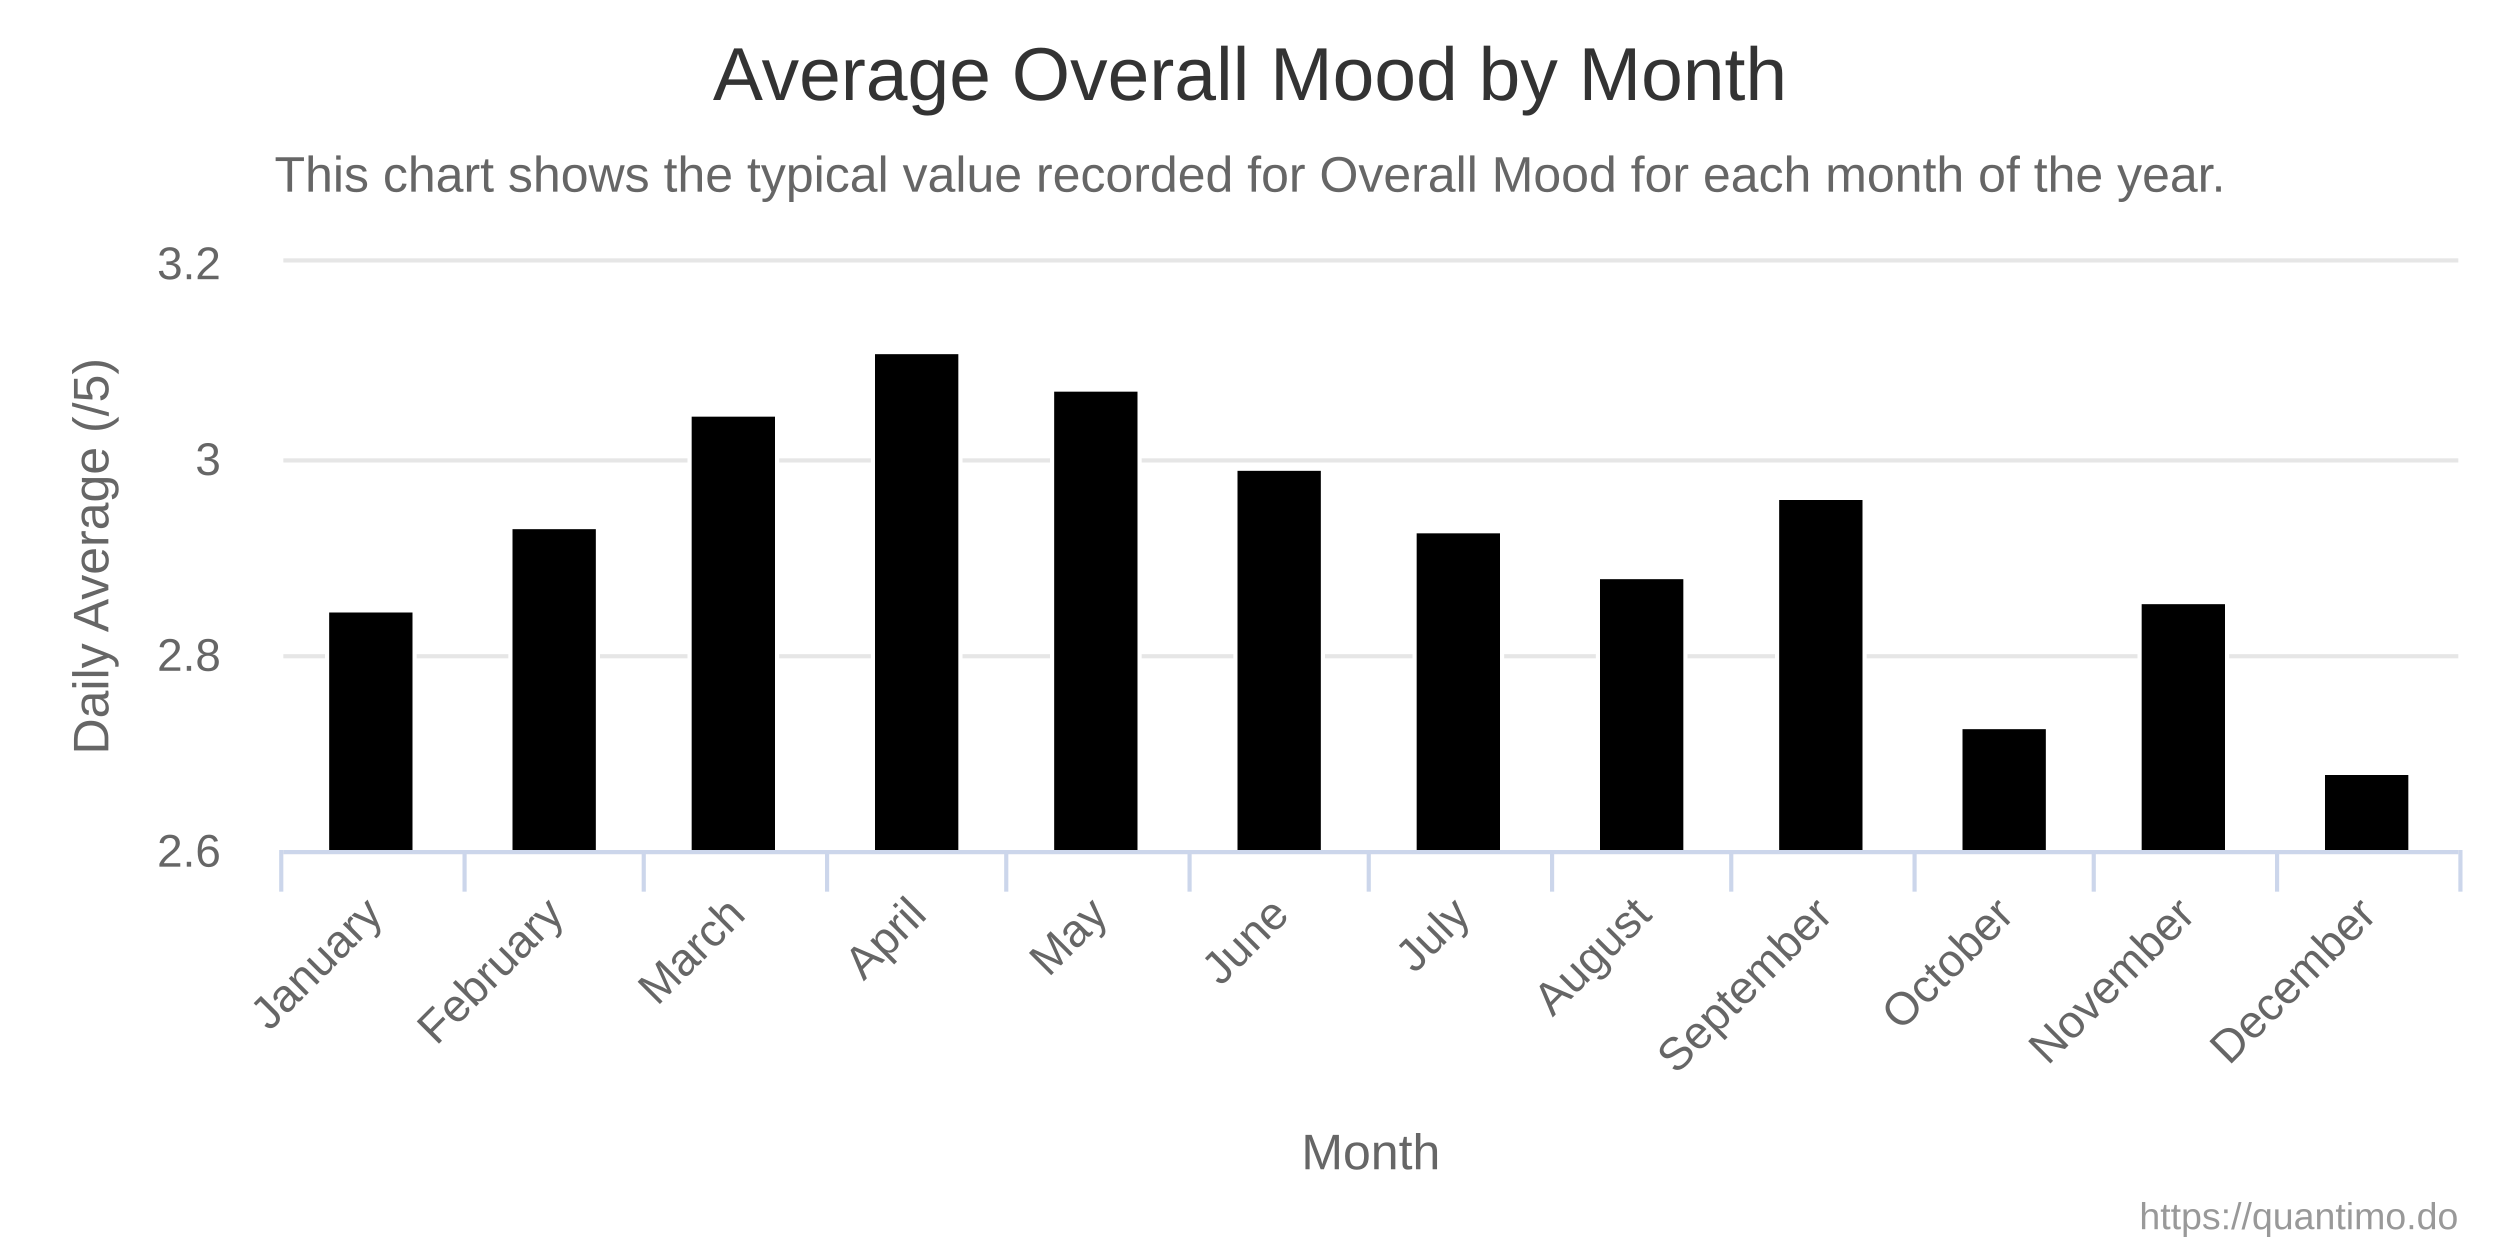
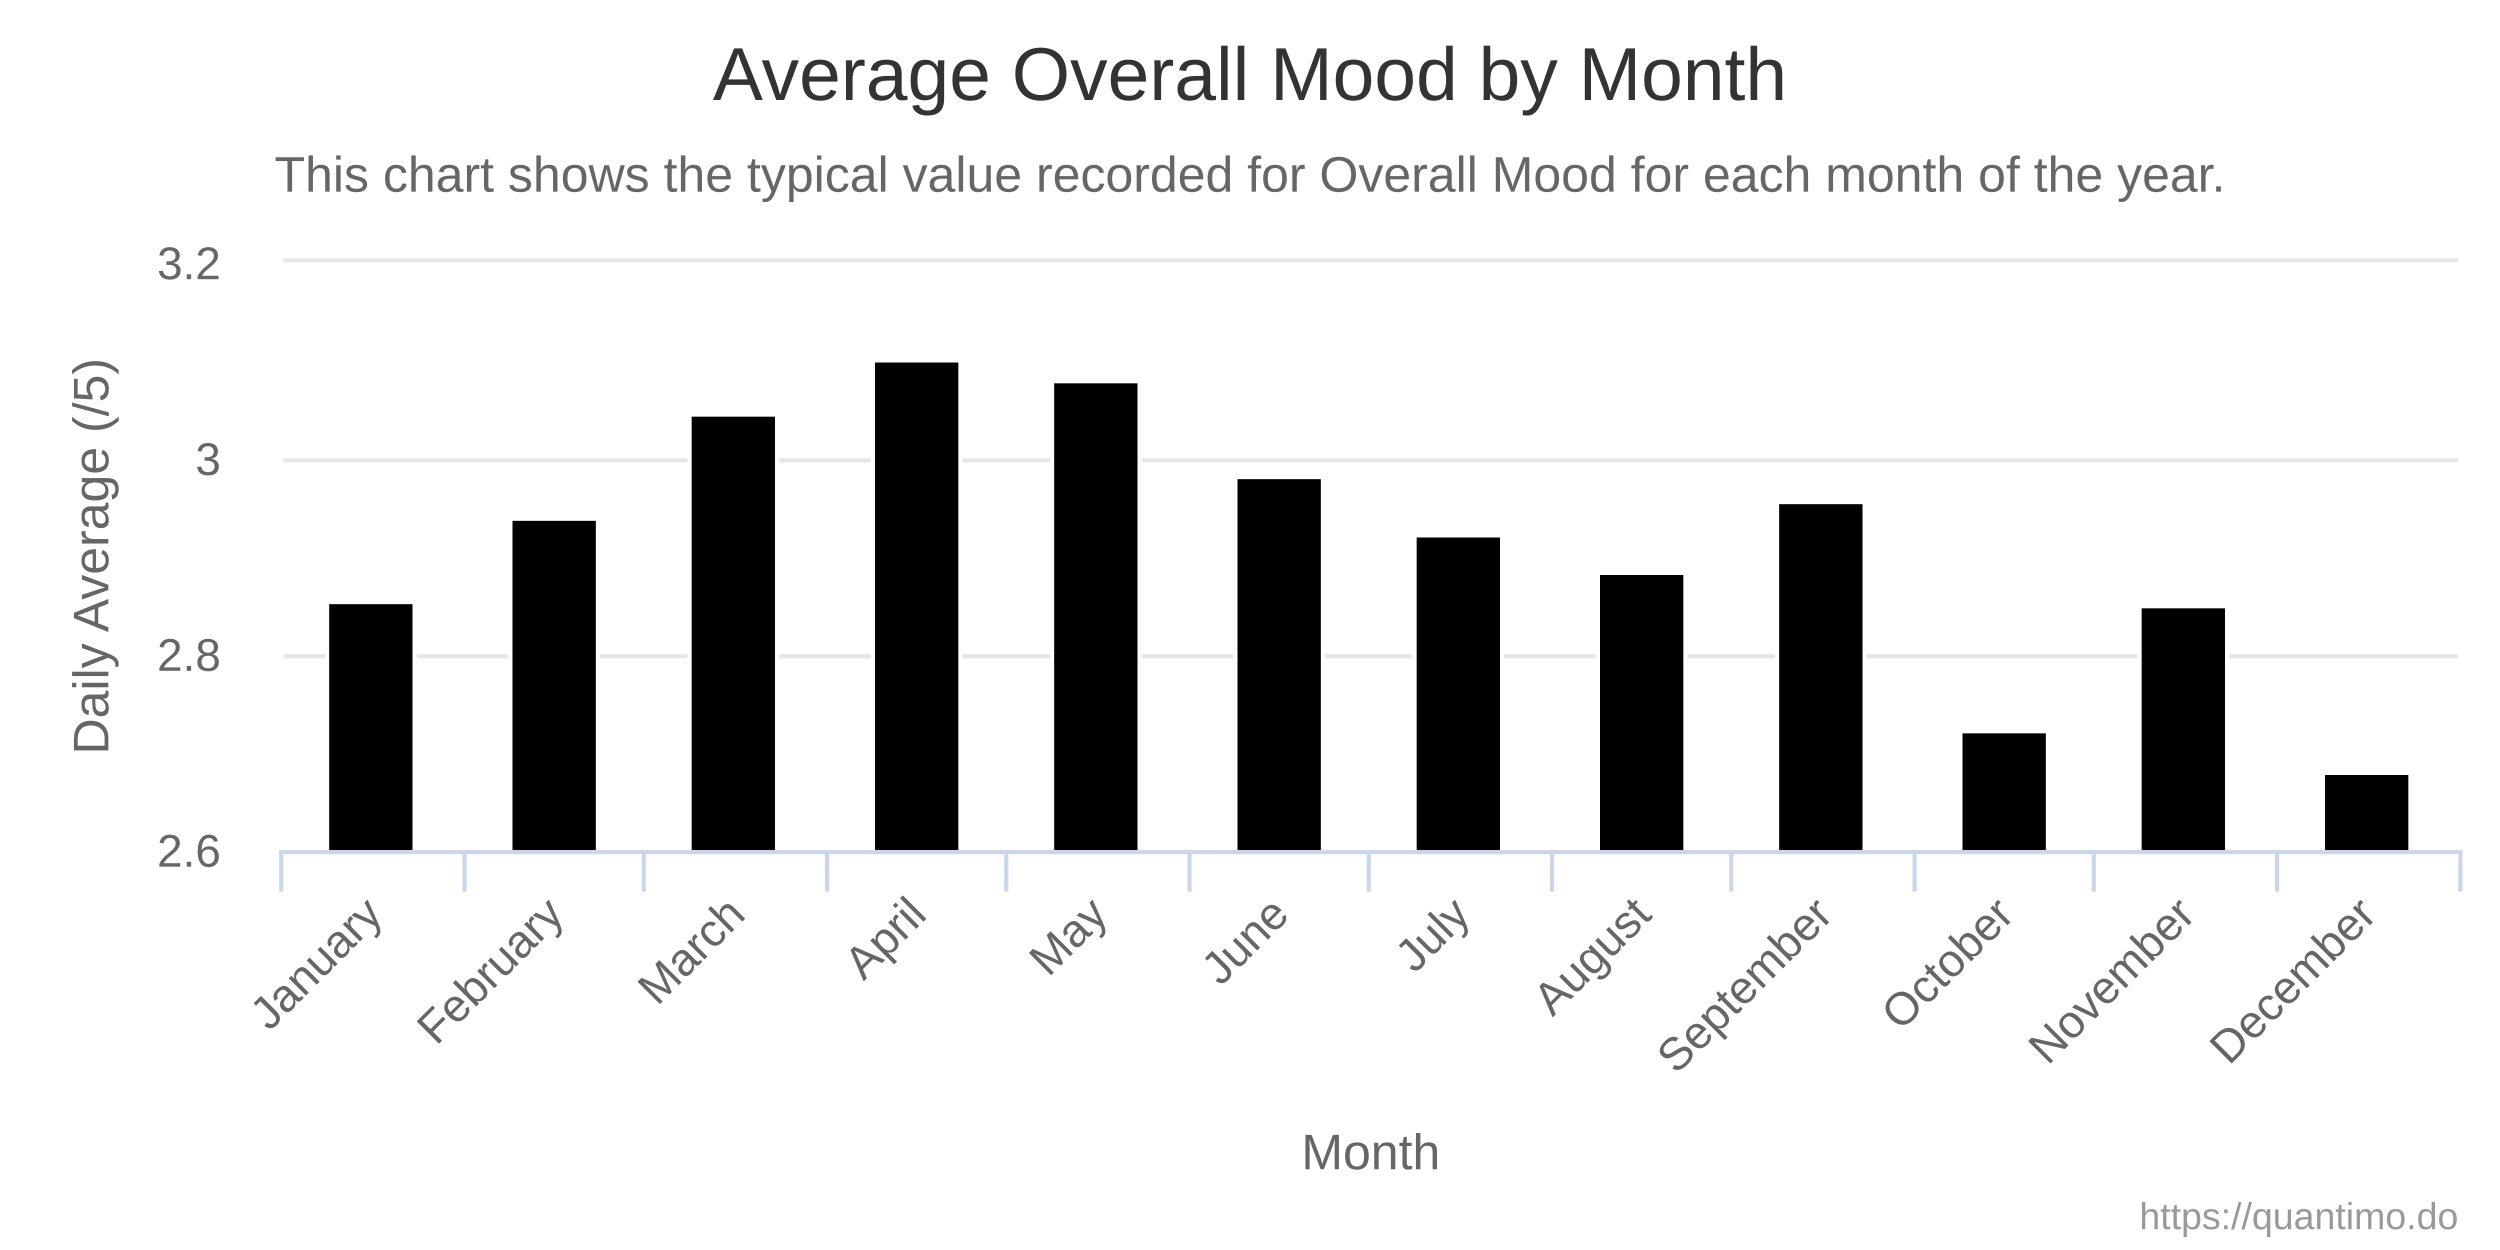
<svg xmlns="http://www.w3.org/2000/svg" xmlns:xlink="http://www.w3.org/1999/xlink" version="1.1" class="highcharts-root" style="font-family:&quot;Lucida Grande&quot;, &quot;Lucida Sans Unicode&quot;, Arial, Helvetica, sans-serif;font-size:12px;" width="600" height="300">
  <defs>
-     <clipPath id="highcharts-zrodkxn-19">
+     <clipPath id="highcharts-z60quhx-19">
      <rect x="0" y="0" width="522" height="141" fill="none" />
    </clipPath>
-     <clipPath id="highcharts-zrodkxn-32">
+     <clipPath id="highcharts-z60quhx-32">
      <rect x="0" y="0" width="522" height="141" fill="none" />
    </clipPath>
-     <clipPath id="highcharts-zrodkxn-33">
+     <clipPath id="highcharts-z60quhx-33">
      <rect x="68" y="63" width="522" height="141" fill="none" />
    </clipPath>
  </defs>
  <rect fill="#ffffff" class="highcharts-background" x="0" y="0" width="600" height="300" rx="0" ry="0" />
  <rect fill="none" class="highcharts-plot-background" x="68" y="63" width="522" height="141" />
  <g class="highcharts-pane-group" data-z-index="0" />
  <g class="highcharts-grid highcharts-xaxis-grid " data-z-index="1">
    <path fill="none" data-z-index="1" class="highcharts-grid-line" d="M 111.5 63 L 111.5 204" opacity="1" />
    <path fill="none" data-z-index="1" class="highcharts-grid-line" d="M 154.5 63 L 154.5 204" opacity="1" />
    <path fill="none" data-z-index="1" class="highcharts-grid-line" d="M 198.5 63 L 198.5 204" opacity="1" />
    <path fill="none" data-z-index="1" class="highcharts-grid-line" d="M 241.5 63 L 241.5 204" opacity="1" />
    <path fill="none" data-z-index="1" class="highcharts-grid-line" d="M 285.5 63 L 285.5 204" opacity="1" />
    <path fill="none" data-z-index="1" class="highcharts-grid-line" d="M 328.5 63 L 328.5 204" opacity="1" />
    <path fill="none" data-z-index="1" class="highcharts-grid-line" d="M 372.5 63 L 372.5 204" opacity="1" />
    <path fill="none" data-z-index="1" class="highcharts-grid-line" d="M 415.5 63 L 415.5 204" opacity="1" />
    <path fill="none" data-z-index="1" class="highcharts-grid-line" d="M 459.5 63 L 459.5 204" opacity="1" />
    <path fill="none" data-z-index="1" class="highcharts-grid-line" d="M 502.5 63 L 502.5 204" opacity="1" />
    <path fill="none" data-z-index="1" class="highcharts-grid-line" d="M 546.5 63 L 546.5 204" opacity="1" />
    <path fill="none" data-z-index="1" class="highcharts-grid-line" d="M 589.5 63 L 589.5 204" opacity="1" />
    <path fill="none" data-z-index="1" class="highcharts-grid-line" d="M 67.5 63 L 67.5 204" opacity="1" />
  </g>
  <g class="highcharts-grid highcharts-yaxis-grid " data-z-index="1">
    <path fill="none" stroke="#e6e6e6" stroke-width="1" data-z-index="1" class="highcharts-grid-line" d="M 68 204.5 L 590 204.5" opacity="1" />
    <path fill="none" stroke="#e6e6e6" stroke-width="1" data-z-index="1" class="highcharts-grid-line" d="M 68 157.5 L 590 157.5" opacity="1" />
    <path fill="none" stroke="#e6e6e6" stroke-width="1" data-z-index="1" class="highcharts-grid-line" d="M 68 110.5 L 590 110.5" opacity="1" />
    <path fill="none" stroke="#e6e6e6" stroke-width="1" data-z-index="1" class="highcharts-grid-line" d="M 68 62.5 L 590 62.5" opacity="1" />
  </g>
  <rect fill="none" class="highcharts-plot-border" data-z-index="1" x="68" y="63" width="522" height="141" />
  <g class="highcharts-axis highcharts-xaxis " data-z-index="2">
    <path fill="none" class="highcharts-tick" stroke="#ccd6eb" stroke-width="1" d="M 111.5 204 L 111.5 214" opacity="1" />
    <path fill="none" class="highcharts-tick" stroke="#ccd6eb" stroke-width="1" d="M 154.5 204 L 154.5 214" opacity="1" />
    <path fill="none" class="highcharts-tick" stroke="#ccd6eb" stroke-width="1" d="M 198.5 204 L 198.5 214" opacity="1" />
    <path fill="none" class="highcharts-tick" stroke="#ccd6eb" stroke-width="1" d="M 241.5 204 L 241.5 214" opacity="1" />
    <path fill="none" class="highcharts-tick" stroke="#ccd6eb" stroke-width="1" d="M 285.5 204 L 285.5 214" opacity="1" />
    <path fill="none" class="highcharts-tick" stroke="#ccd6eb" stroke-width="1" d="M 328.5 204 L 328.5 214" opacity="1" />
    <path fill="none" class="highcharts-tick" stroke="#ccd6eb" stroke-width="1" d="M 372.5 204 L 372.5 214" opacity="1" />
    <path fill="none" class="highcharts-tick" stroke="#ccd6eb" stroke-width="1" d="M 415.5 204 L 415.5 214" opacity="1" />
    <path fill="none" class="highcharts-tick" stroke="#ccd6eb" stroke-width="1" d="M 459.5 204 L 459.5 214" opacity="1" />
    <path fill="none" class="highcharts-tick" stroke="#ccd6eb" stroke-width="1" d="M 502.5 204 L 502.5 214" opacity="1" />
    <path fill="none" class="highcharts-tick" stroke="#ccd6eb" stroke-width="1" d="M 546.5 204 L 546.5 214" opacity="1" />
    <path fill="none" class="highcharts-tick" stroke="#ccd6eb" stroke-width="1" d="M 590.5 204 L 590.5 214" opacity="1" />
    <path fill="none" class="highcharts-tick" stroke="#ccd6eb" stroke-width="1" d="M 67.5 204 L 67.5 214" opacity="1" />
    <text x="329" data-z-index="7" text-anchor="middle" transform="translate(0,0)" class="highcharts-axis-title" style="color:#666666;fill:#666666;" y="280.619">
      <tspan>Month</tspan>
    </text>
    <path fill="none" class="highcharts-axis-line" stroke="#ccd6eb" stroke-width="1" data-z-index="7" d="M 68 204.5 L 590 204.5" />
  </g>
  <g class="highcharts-axis highcharts-yaxis " data-z-index="2">
    <text x="26" data-z-index="7" text-anchor="middle" transform="translate(0,0) rotate(270 26 133.5)" class="highcharts-axis-title" style="color:#666666;fill:#666666;" y="133.5">
      <tspan>Daily Average (/5)</tspan>
    </text>
    <path fill="none" class="highcharts-axis-line" data-z-index="7" d="M 68 63 L 68 204" />
  </g>
  <g class="highcharts-series-group" data-z-index="3">
-     <g data-z-index="0.1" class="highcharts-series highcharts-series-0 highcharts-column-series highcharts-color-0 " transform="translate(68,63) scale(1 1)" clip-path="url(#highcharts-zrodkxn-32)">
-       <rect x="10.5" y="83.5" width="21" height="58" fill="#000000" stroke="#ffffff" stroke-width="1" class="highcharts-point highcharts-color-0" />
-       <rect x="54.5" y="63.5" width="21" height="78" fill="#000000" stroke="#ffffff" stroke-width="1" class="highcharts-point highcharts-color-0" />
+     <g data-z-index="0.1" class="highcharts-series highcharts-series-0 highcharts-column-series highcharts-color-0 " transform="translate(68,63) scale(1 1)" clip-path="url(#highcharts-z60quhx-32)">
+       <rect x="10.5" y="81.5" width="21" height="60" fill="#000000" stroke="#ffffff" stroke-width="1" class="highcharts-point highcharts-color-0" />
+       <rect x="54.5" y="61.5" width="21" height="80" fill="#000000" stroke="#ffffff" stroke-width="1" class="highcharts-point highcharts-color-0" />
      <rect x="97.5" y="36.5" width="21" height="105" fill="#000000" stroke="#ffffff" stroke-width="1" class="highcharts-point highcharts-color-0" />
-       <rect x="141.5" y="21.5" width="21" height="120" fill="#000000" stroke="#ffffff" stroke-width="1" class="highcharts-point highcharts-color-0" />
-       <rect x="184.5" y="30.5" width="21" height="111" fill="#000000" stroke="#ffffff" stroke-width="1" class="highcharts-point highcharts-color-0" />
-       <rect x="228.5" y="49.5" width="21" height="92" fill="#000000" stroke="#ffffff" stroke-width="1" class="highcharts-point highcharts-color-0" />
-       <rect x="271.5" y="64.5" width="21" height="77" fill="#000000" stroke="#ffffff" stroke-width="1" class="highcharts-point highcharts-color-0" />
-       <rect x="315.5" y="75.5" width="21" height="66" fill="#000000" stroke="#ffffff" stroke-width="1" class="highcharts-point highcharts-color-0" />
-       <rect x="358.5" y="56.5" width="21" height="85" fill="#000000" stroke="#ffffff" stroke-width="1" class="highcharts-point highcharts-color-0" />
-       <rect x="402.5" y="111.5" width="21" height="30" fill="#000000" stroke="#ffffff" stroke-width="1" class="highcharts-point highcharts-color-0" />
-       <rect x="445.5" y="81.5" width="21" height="60" fill="#000000" stroke="#ffffff" stroke-width="1" class="highcharts-point highcharts-color-0" />
+       <rect x="141.5" y="23.5" width="21" height="118" fill="#000000" stroke="#ffffff" stroke-width="1" class="highcharts-point highcharts-color-0" />
+       <rect x="184.5" y="28.5" width="21" height="113" fill="#000000" stroke="#ffffff" stroke-width="1" class="highcharts-point highcharts-color-0" />
+       <rect x="228.5" y="51.5" width="21" height="90" fill="#000000" stroke="#ffffff" stroke-width="1" class="highcharts-point highcharts-color-0" />
+       <rect x="271.5" y="65.5" width="21" height="76" fill="#000000" stroke="#ffffff" stroke-width="1" class="highcharts-point highcharts-color-0" />
+       <rect x="315.5" y="74.5" width="21" height="67" fill="#000000" stroke="#ffffff" stroke-width="1" class="highcharts-point highcharts-color-0" />
+       <rect x="358.5" y="57.5" width="21" height="84" fill="#000000" stroke="#ffffff" stroke-width="1" class="highcharts-point highcharts-color-0" />
+       <rect x="402.5" y="112.5" width="21" height="29" fill="#000000" stroke="#ffffff" stroke-width="1" class="highcharts-point highcharts-color-0" />
+       <rect x="445.5" y="82.5" width="21" height="59" fill="#000000" stroke="#ffffff" stroke-width="1" class="highcharts-point highcharts-color-0" />
      <rect x="489.5" y="122.5" width="21" height="19" fill="#000000" stroke="#ffffff" stroke-width="1" class="highcharts-point highcharts-color-0" />
    </g>
    <g data-z-index="0.1" class="highcharts-markers highcharts-series-0 highcharts-column-series highcharts-color-0 " transform="translate(68,63) scale(1 1)" clip-path="none" />
  </g>
  <text x="300" text-anchor="middle" class="highcharts-title" data-z-index="4" style="color:#333333;font-size:18px;fill:#333333;" y="24">
    <tspan>Average Overall Mood by Month</tspan>
  </text>
  <text x="300" text-anchor="middle" class="highcharts-subtitle" data-z-index="4" style="color:#666666;fill:#666666;" y="46">
    <tspan>This chart shows the typical value recorded for Overall Mood for each month of the year.</tspan>
  </text>
  <g class="highcharts-axis-labels highcharts-xaxis-labels " data-z-index="7">
    <text x="92.343" style="color:#666666;cursor:default;font-size:11px;fill:#666666;" text-anchor="end" transform="translate(0,0) rotate(-45 92.34272 220)" y="220" opacity="1">January</text>
    <text x="135.843" style="color:#666666;cursor:default;font-size:11px;fill:#666666;" text-anchor="end" transform="translate(0,0) rotate(-45 135.8427 220)" y="220" opacity="1">February</text>
    <text x="179.343" style="color:#666666;cursor:default;font-size:11px;fill:#666666;" text-anchor="end" transform="translate(0,0) rotate(-45 179.3427 220)" y="220" opacity="1">March</text>
    <text x="222.843" style="color:#666666;cursor:default;font-size:11px;fill:#666666;" text-anchor="end" transform="translate(0,0) rotate(-45 222.8427 220)" y="220" opacity="1">April</text>
    <text x="266.343" style="color:#666666;cursor:default;font-size:11px;fill:#666666;" text-anchor="end" transform="translate(0,0) rotate(-45 266.3427 220)" y="220" opacity="1">May</text>
    <text x="309.843" style="color:#666666;cursor:default;font-size:11px;fill:#666666;" text-anchor="end" transform="translate(0,0) rotate(-45 309.8427 220)" y="220" opacity="1">June</text>
    <text x="353.343" style="color:#666666;cursor:default;font-size:11px;fill:#666666;" text-anchor="end" transform="translate(0,0) rotate(-45 353.3427 220)" y="220" opacity="1">July</text>
    <text x="396.843" style="color:#666666;cursor:default;font-size:11px;fill:#666666;" text-anchor="end" transform="translate(0,0) rotate(-45 396.8427 220)" y="220" opacity="1">August</text>
    <text x="440.343" style="color:#666666;cursor:default;font-size:11px;fill:#666666;" text-anchor="end" transform="translate(0,0) rotate(-45 440.3427 220)" y="220" opacity="1">September</text>
    <text x="483.843" style="color:#666666;cursor:default;font-size:11px;fill:#666666;" text-anchor="end" transform="translate(0,0) rotate(-45 483.8427 220)" y="220" opacity="1">October</text>
    <text x="527.343" style="color:#666666;cursor:default;font-size:11px;fill:#666666;" text-anchor="end" transform="translate(0,0) rotate(-45 527.3427 220)" y="220" opacity="1">November</text>
    <text x="570.843" style="color:#666666;cursor:default;font-size:11px;fill:#666666;" text-anchor="end" transform="translate(0,0) rotate(-45 570.8427 220)" y="220" opacity="1">December</text>
  </g>
  <g class="highcharts-axis-labels highcharts-yaxis-labels " data-z-index="7">
    <text x="53" style="color:#666666;cursor:default;font-size:11px;fill:#666666;" text-anchor="end" transform="translate(0,0)" y="208" opacity="1">2.6</text>
    <text x="53" style="color:#666666;cursor:default;font-size:11px;fill:#666666;" text-anchor="end" transform="translate(0,0)" y="161" opacity="1">2.8</text>
    <text x="53" style="color:#666666;cursor:default;font-size:11px;fill:#666666;" text-anchor="end" transform="translate(0,0)" y="114" opacity="1">3</text>
    <text x="53" style="color:#666666;cursor:default;font-size:11px;fill:#666666;" text-anchor="end" transform="translate(0,0)" y="67" opacity="1">3.2</text>
  </g>
  <a xlink:href="https://quantimo.do" target="_blank">
    <text x="590" class="highcharts-credits" text-anchor="end" data-z-index="8" style="cursor:pointer;color:#999999;font-size:9px;fill:#999999;" y="295">https://quantimo.do
                    </text>
  </a>
</svg>
